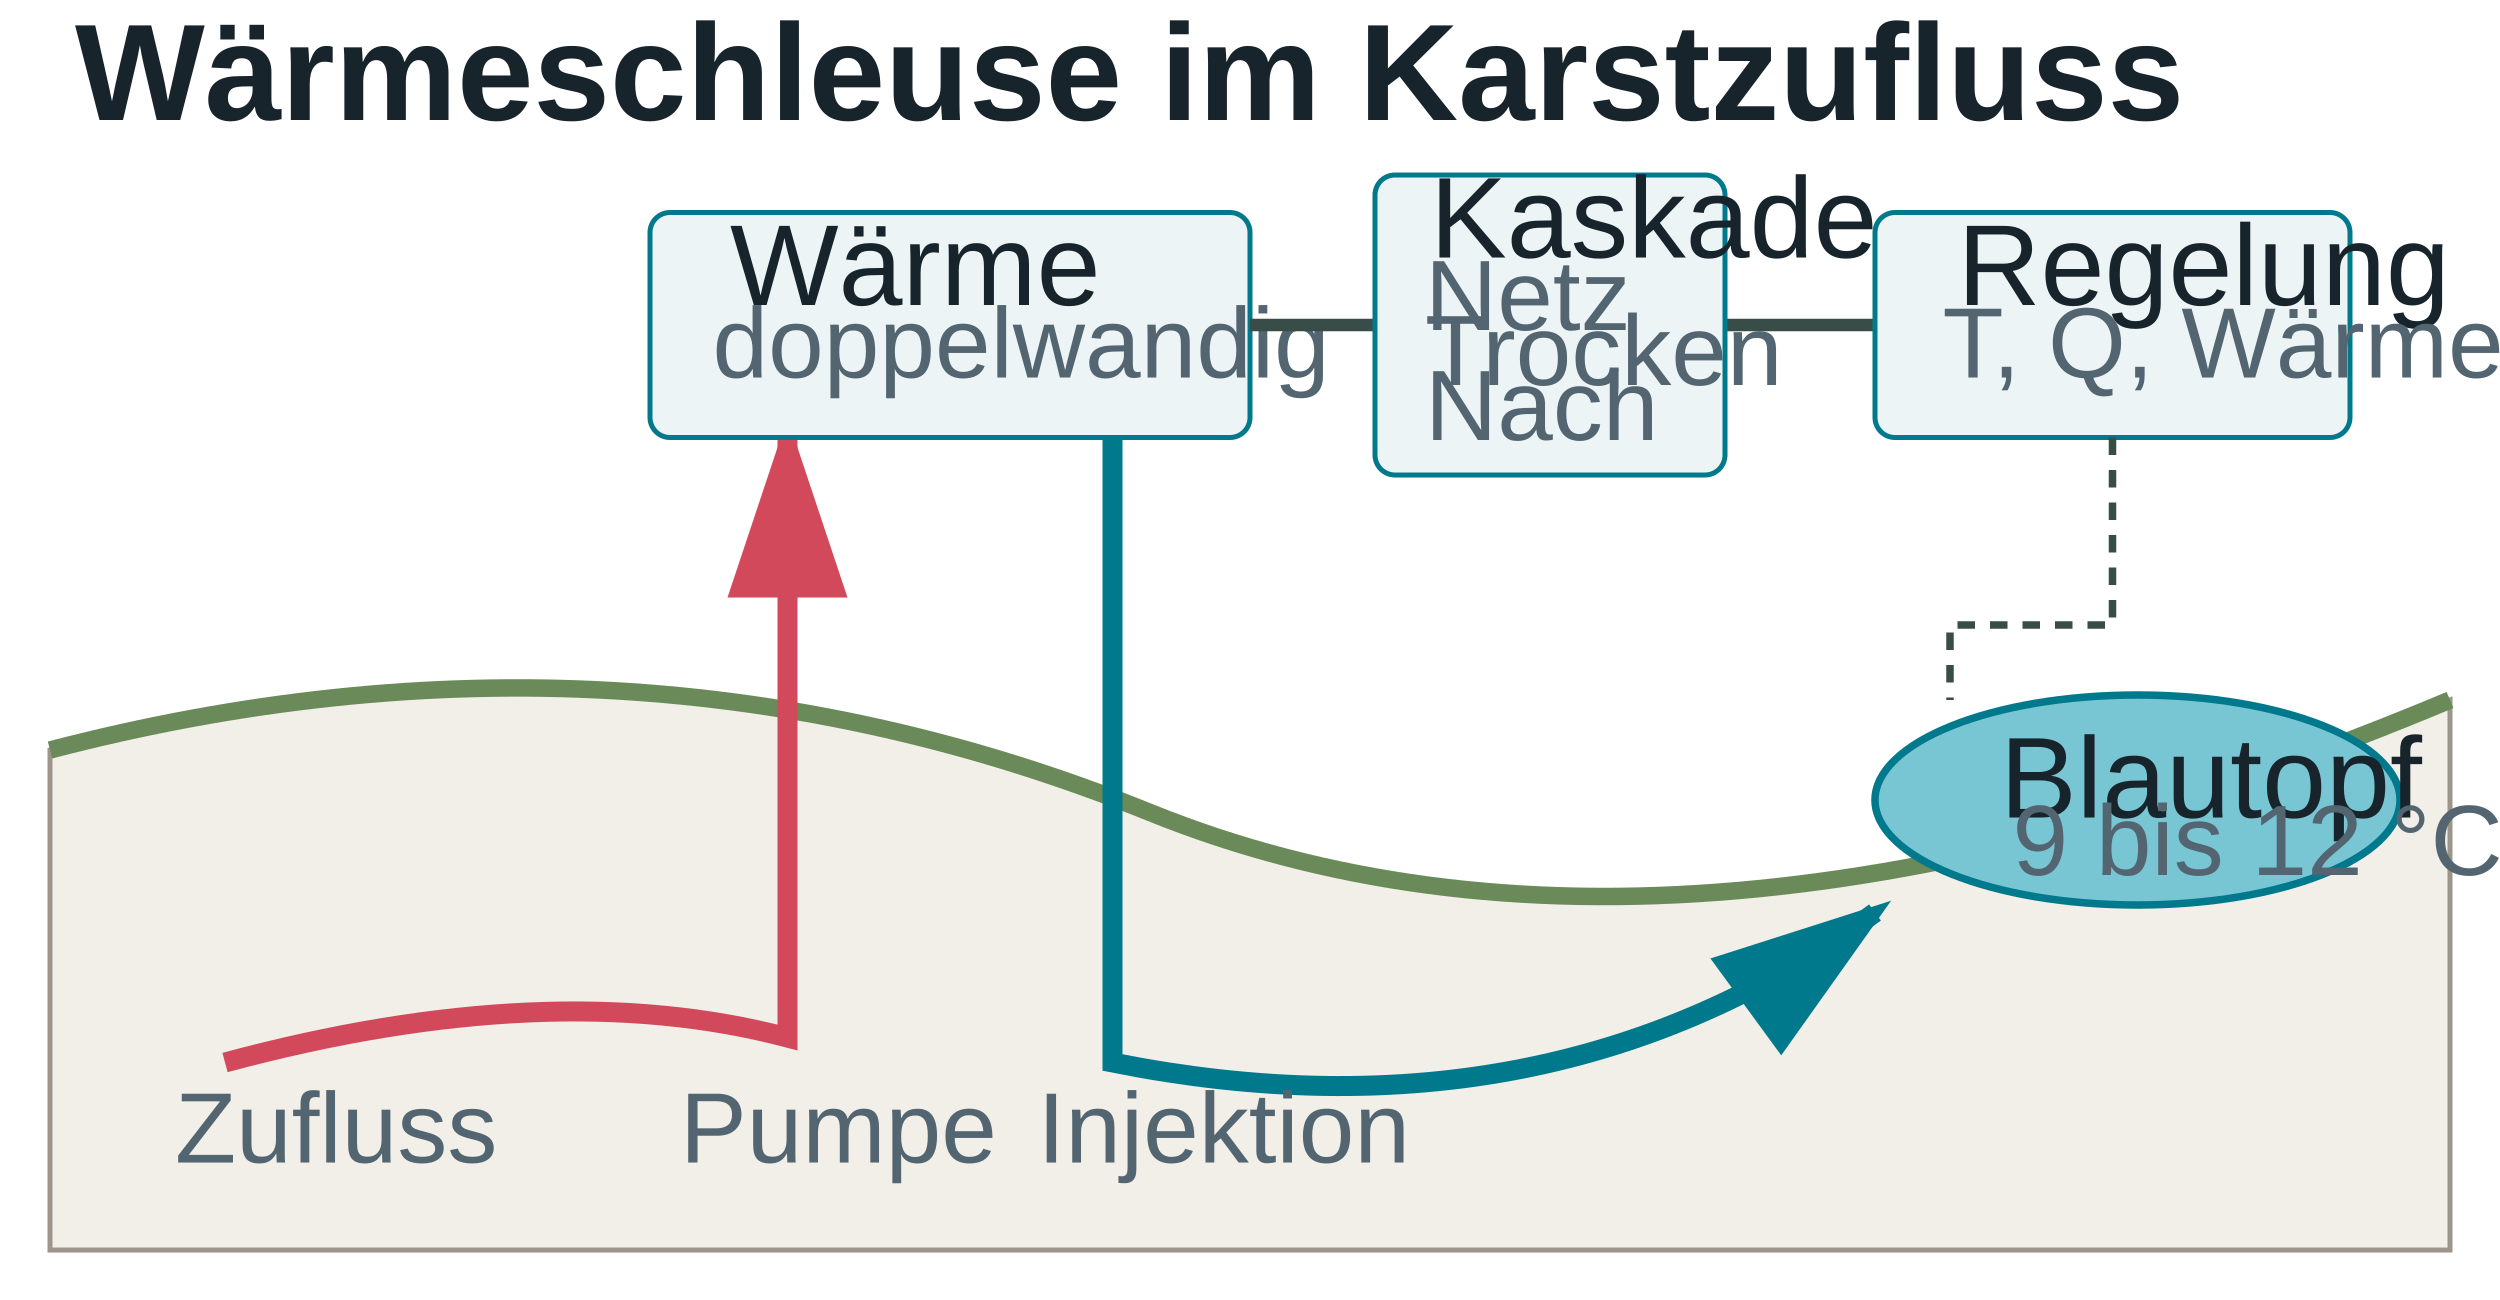
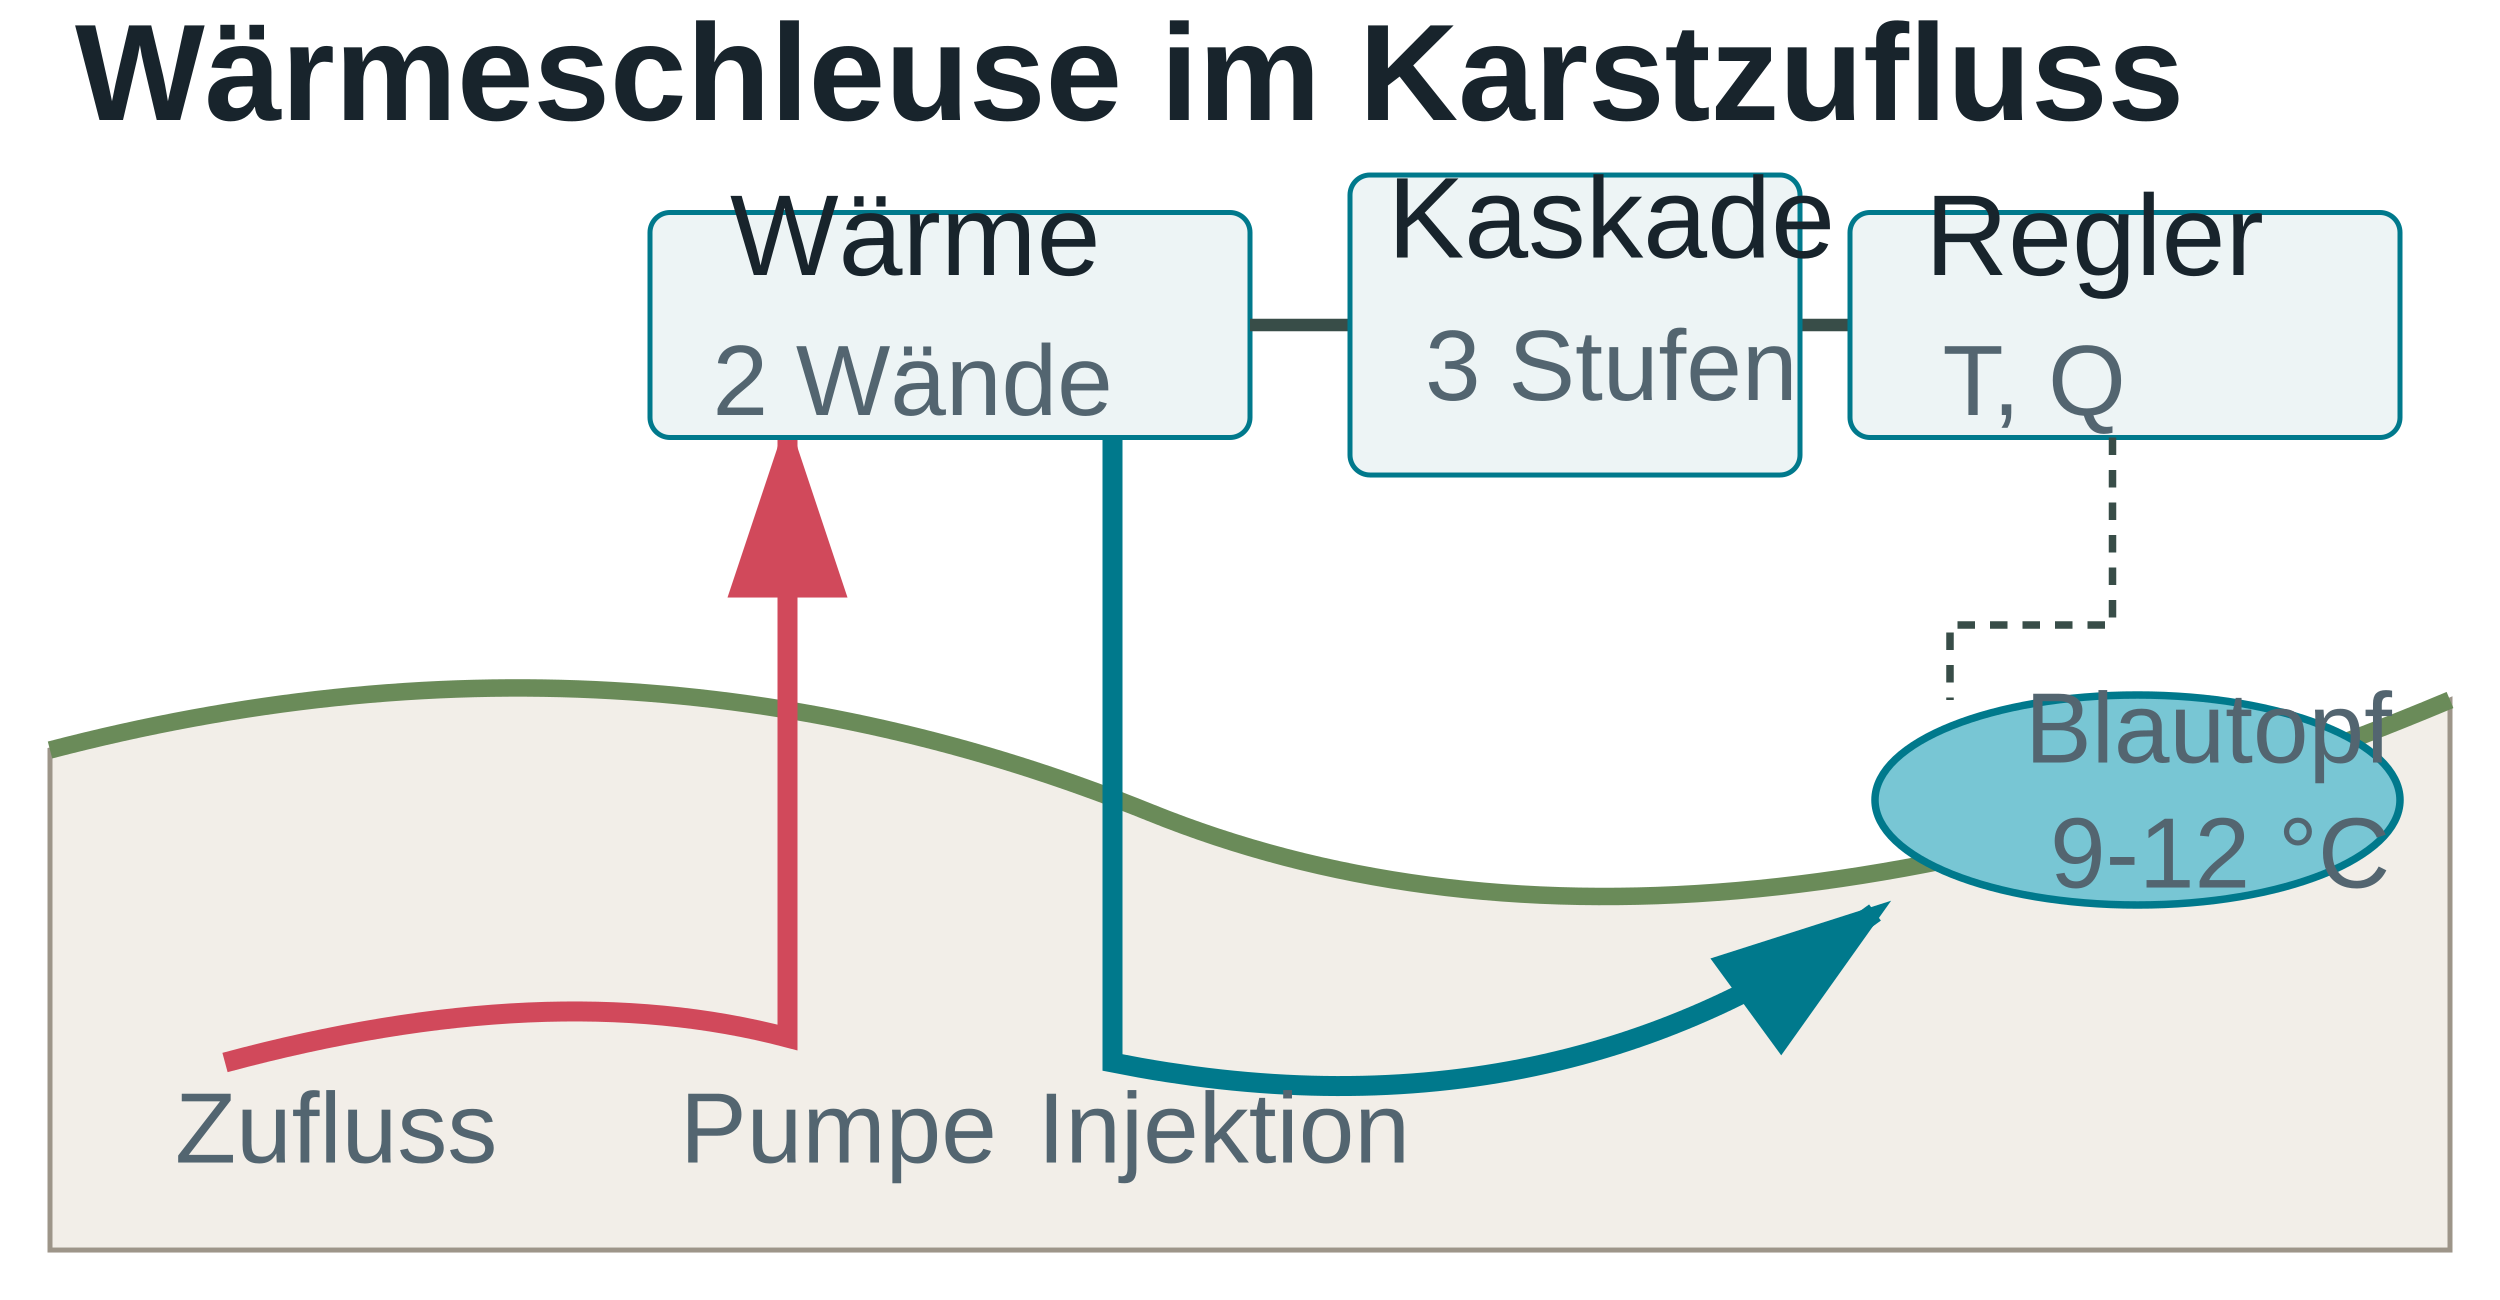
<svg xmlns="http://www.w3.org/2000/svg" width="1000" height="520" viewBox="0 0 1000 520">
  <rect width="1000" height="520" fill="white" />
  <style>text{font-family:Arial,sans-serif;fill:#18242c;font-size:46px}.h{font-size:55px;font-weight:700}.s{font-size:40px;fill:#536570}.box{fill:#edf4f5;stroke:#00798c;stroke-width:2}.rock{fill:#f2eee8;stroke:#9d9589;stroke-width:2}.hot{stroke:#d1495b;stroke-width:8;fill:none;marker-end:url(#r)}.cold{stroke:#00798c;stroke-width:8;fill:none;marker-end:url(#b)}.pipe{stroke:#384d48;stroke-width:5;fill:none}</style>
  <defs>
    <marker id="r" markerWidth="10" markerHeight="10" refX="8" refY="3" orient="auto">
      <path d="M0,0 L0,6 L9,3 z" fill="#d1495b" />
    </marker>
    <marker id="b" markerWidth="10" markerHeight="10" refX="8" refY="3" orient="auto">
      <path d="M0,0 L0,6 L9,3 z" fill="#00798c" />
    </marker>
  </defs>
  <text class="h" x="30" y="48">Wärmeschleuse im Karstzufluss</text>
  <path class="rock" d="M20 300 Q250 240 460 325 T980 280 L980 500 L20 500 Z" />
  <path d="M20 300 Q250 240 460 325 T980 280" stroke="#6a8b59" stroke-width="7" fill="none" />
  <ellipse cx="855" cy="320" rx="105" ry="42" fill="#78c6d4" stroke="#00798c" stroke-width="3" />
-   <text x="800" y="327">Blautopf</text>
-   <text class="s" x="805" y="350">9 bis 12 °C</text>
+   <text class="s" x="810" y="305">Blautopf</text>
+   <text class="s" x="820" y="355">9-12 °C</text>
  <path class="hot" d="M90 425 Q220 390 315 415 L315 175" />
  <path class="cold" d="M445 175 L445 425 Q620 460 750 365" />
  <text class="s" x="70" y="465">Zufluss</text>
  <text class="s" x="272" y="465">Pumpe</text>
  <text class="s" x="415" y="465">Injektion</text>
  <rect class="box" x="260" y="85" width="240" height="90" rx="8" />
-   <text x="292" y="122">Wärme</text>
-   <text class="s" x="285" y="151">doppelwandig</text>
+   <text x="292" y="110">Wärme</text>
+   <text class="s" x="285" y="166">2 Wände</text>
  <path class="pipe" d="M500 130 L550 130" />
-   <path class="pipe" d="M690 130 L750 130" />
-   <rect class="box" x="550" y="70" width="140" height="120" rx="8" />
-   <text x="572" y="103">Kaskade</text>
-   <text class="s" x="570" y="132">Netz</text>
-   <text class="s" x="570" y="154">Trocken</text>
-   <text class="s" x="570" y="176">Nach</text>
-   <rect class="box" x="750" y="85" width="190" height="90" rx="8" />
-   <text x="783" y="122">Regelung</text>
-   <text class="s" x="777" y="151">T, Q, Wärme</text>
+   <path class="pipe" d="M720 130 L750 130" />
+   <rect class="box" x="540" y="70" width="180" height="120" rx="8" />
+   <text x="555" y="103">Kaskade</text>
+   <text class="s" x="570" y="160">3 Stufen</text>
+   <rect class="box" x="740" y="85" width="220" height="90" rx="8" />
+   <text x="770" y="110">Regler</text>
+   <text class="s" x="777" y="166">T, Q</text>
  <path d="M845 175 L845 250 L780 250 L780 280" stroke="#384d48" stroke-width="3" fill="none" stroke-dasharray="7 6" />
</svg>
